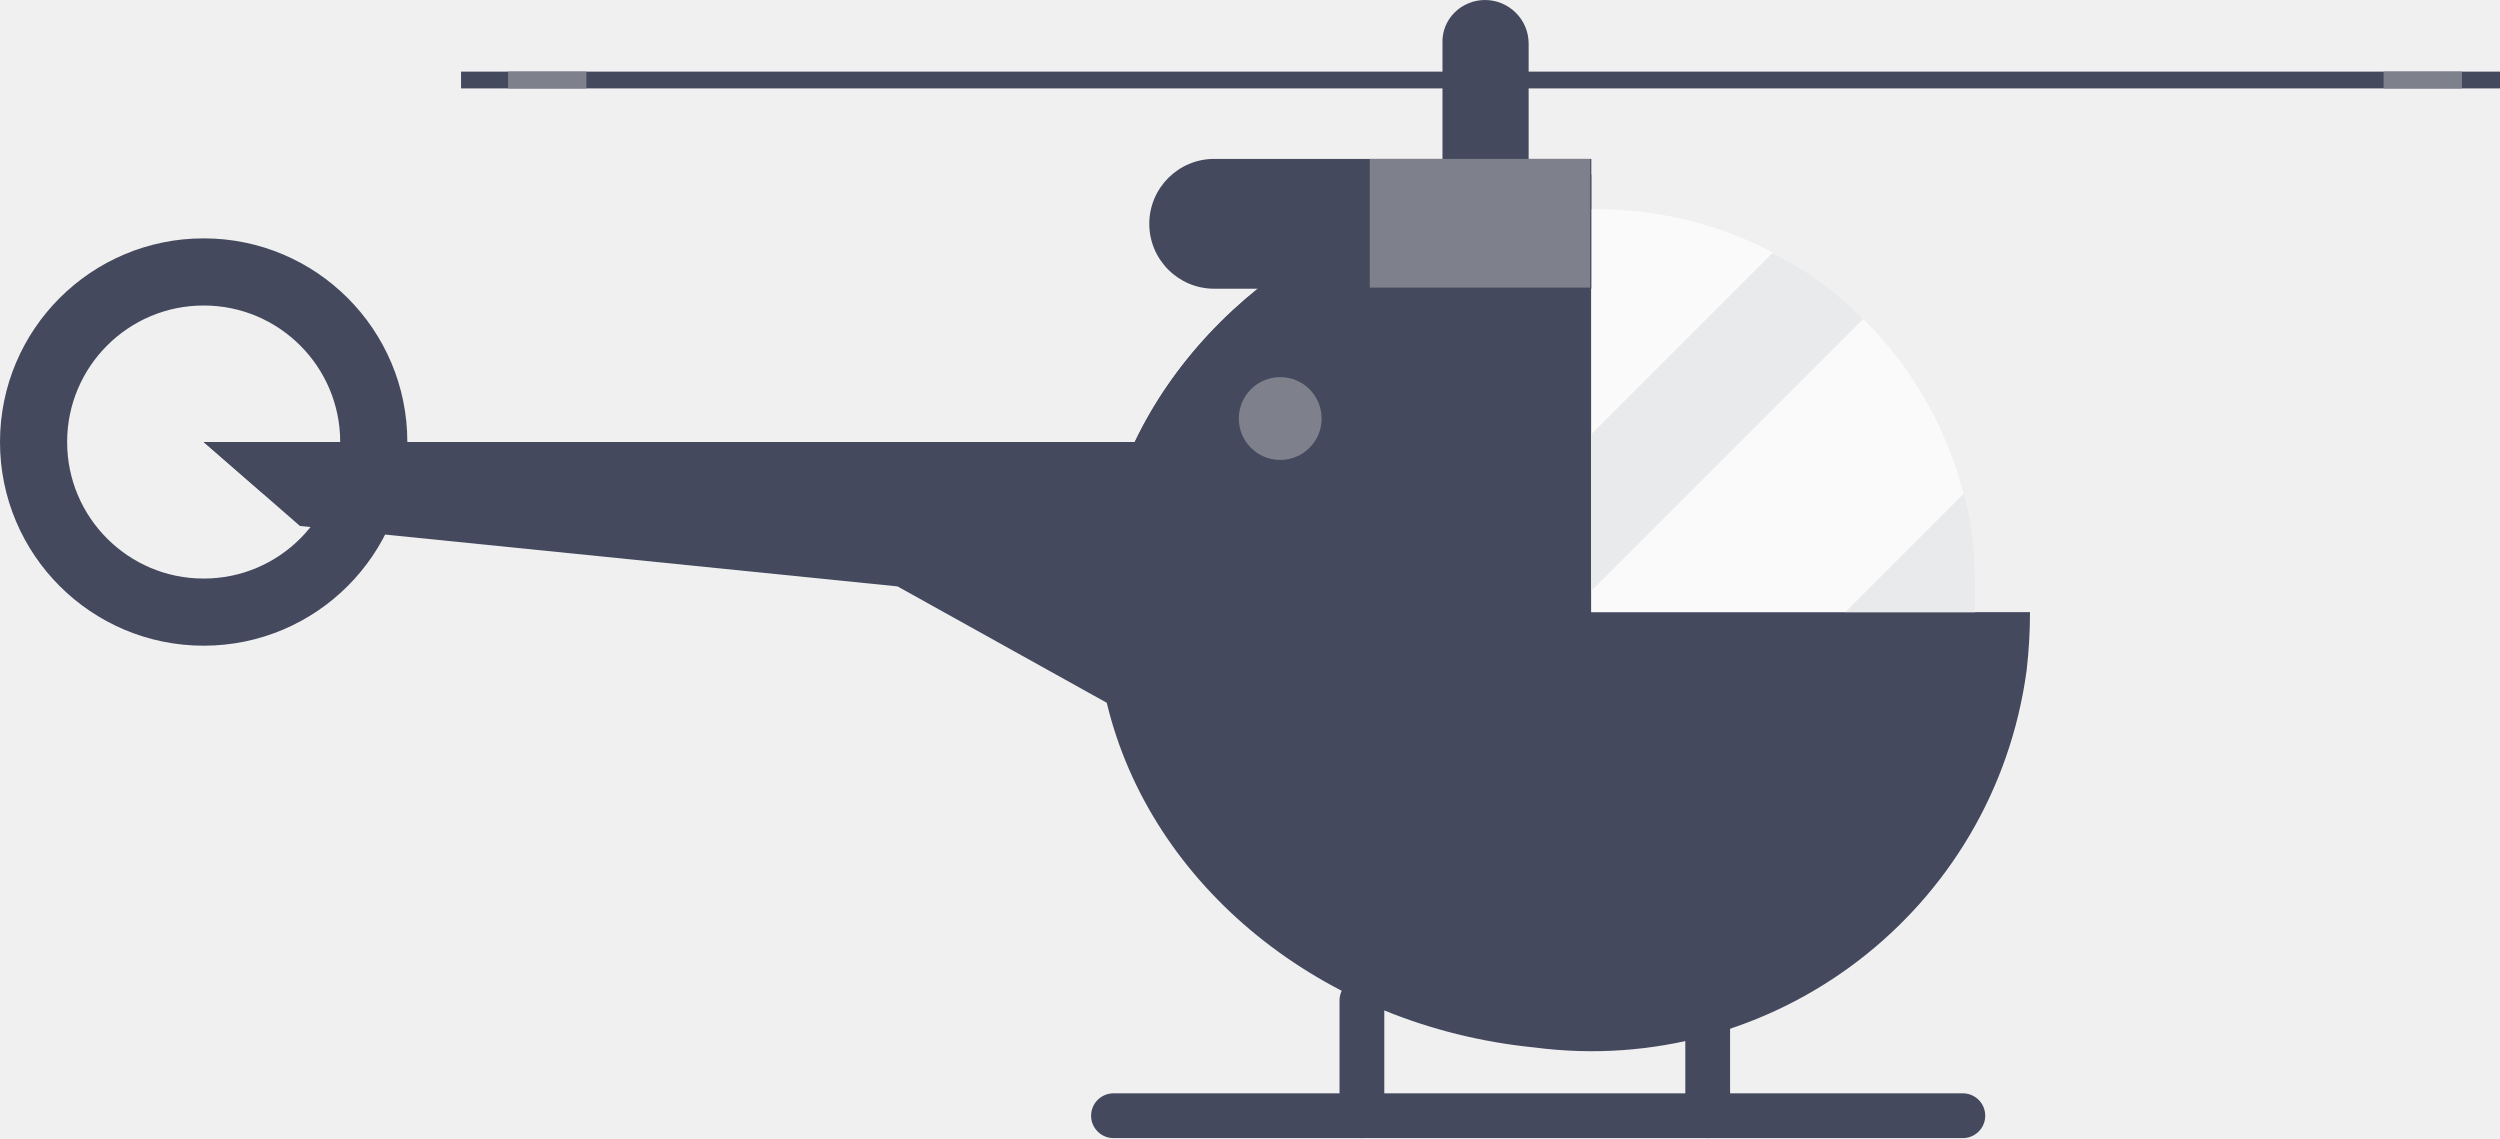
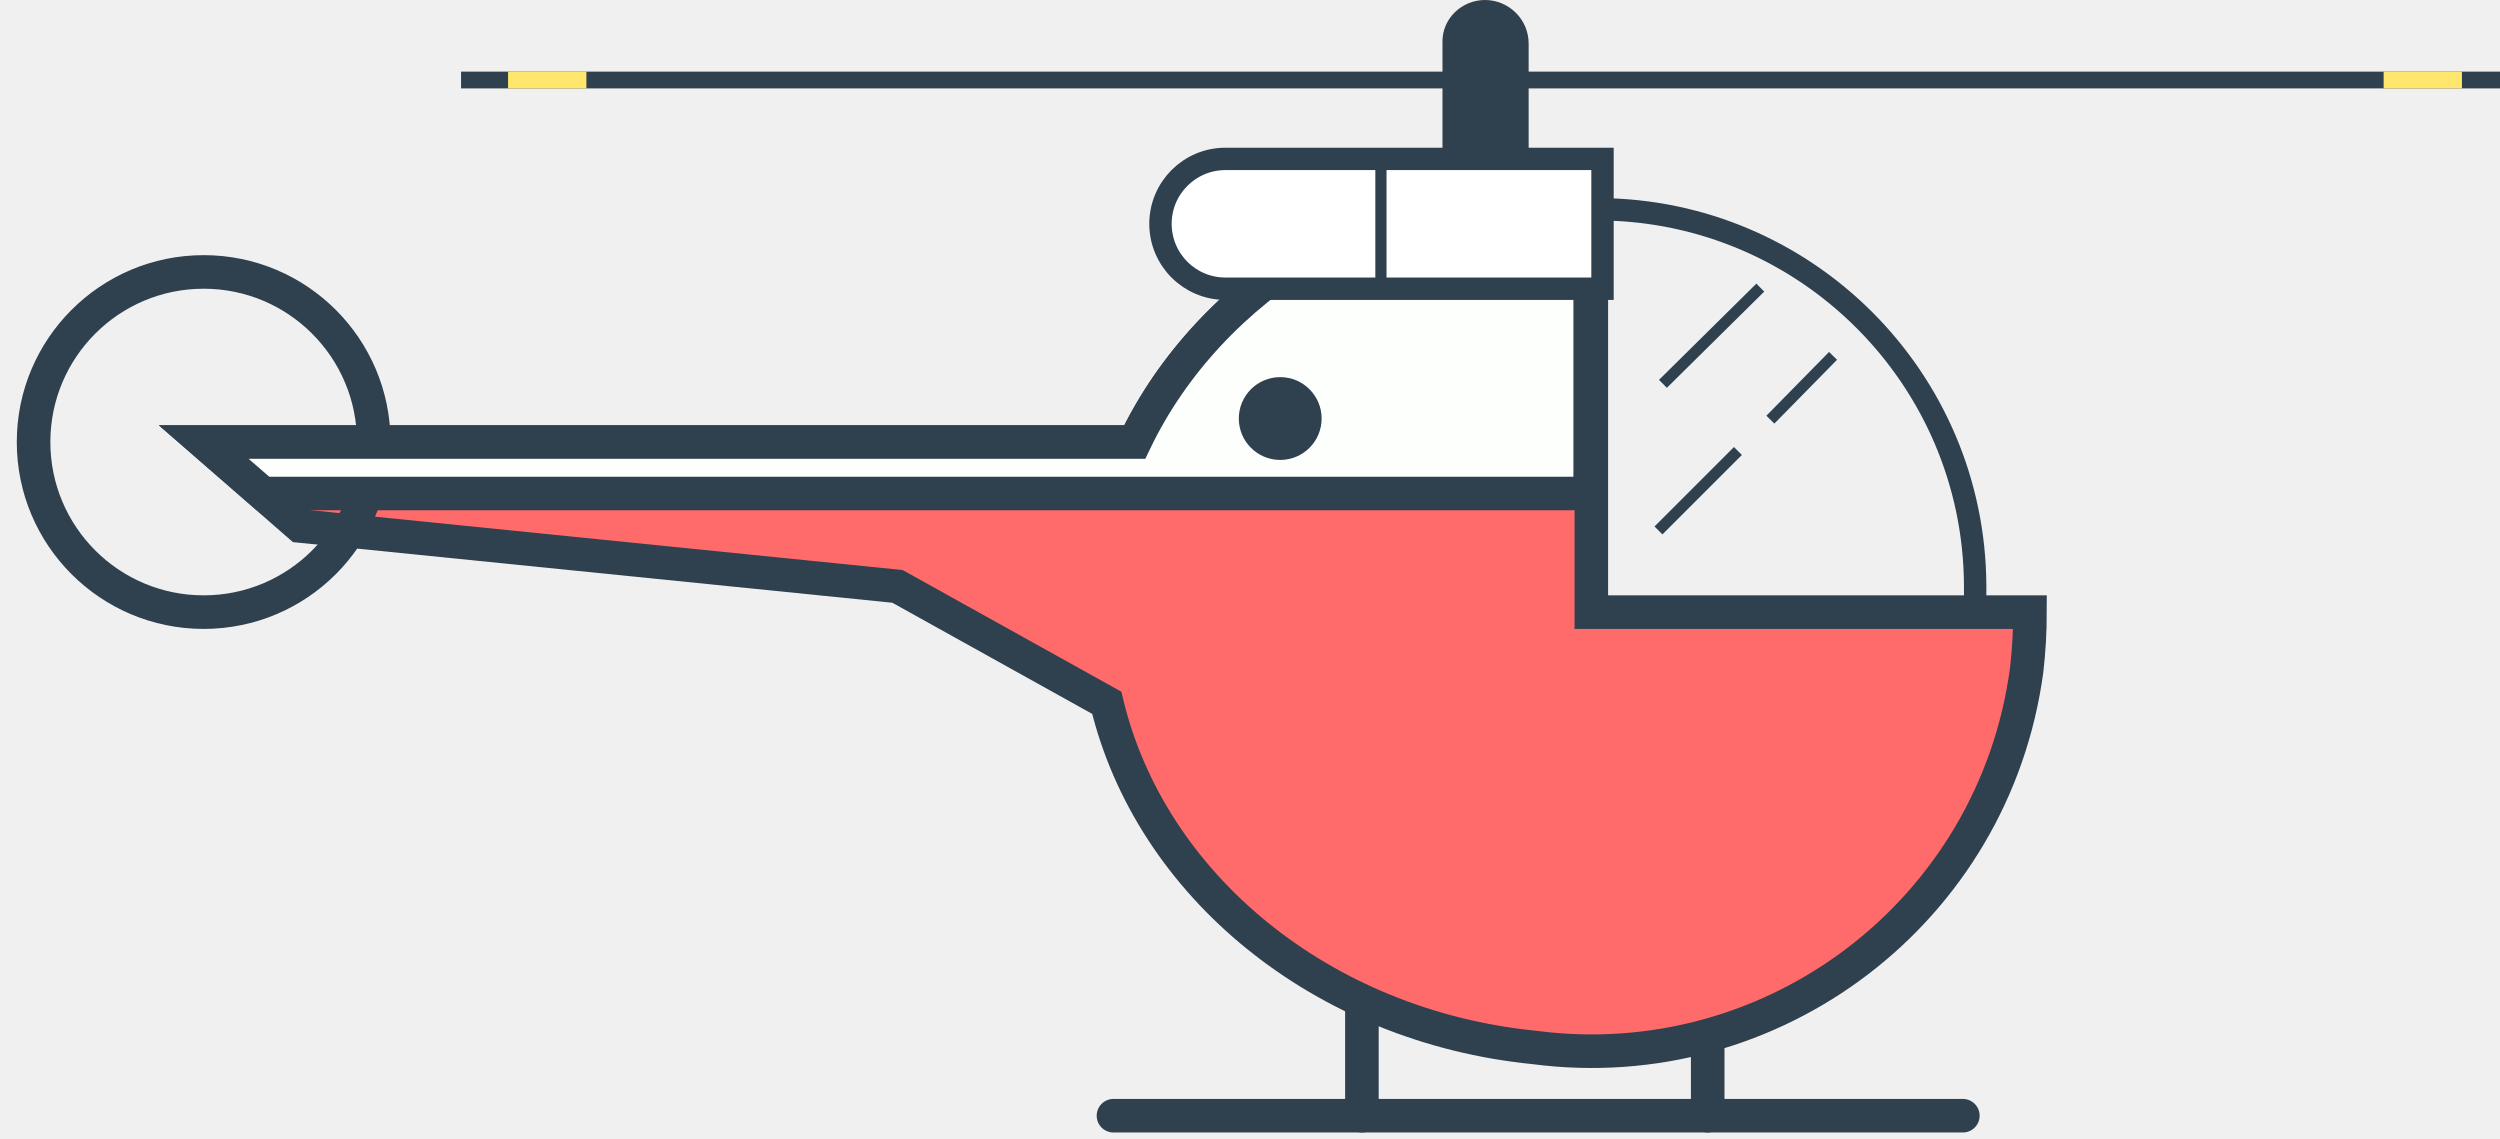
<svg xmlns="http://www.w3.org/2000/svg" version="1.1" id="Layer_2" x="0px" y="0px" viewBox="0 0 223.4 101.7" style="enable-background:new 0 0 223.4 101.7;" xml:space="preserve">
  <style type="text/css">
- 	.st0{fill:none;stroke:#1B1D1B;stroke-width:6;stroke-linecap:round;stroke-miterlimit:10;}
- 	.st1{fill:#44495E;}
- 	.st2{fill:none;stroke:#44495E;stroke-width:6;stroke-miterlimit:10;}
- 	.st3{fill:#7E818C;}
- 	.st4{fill:none;stroke:#44495E;stroke-width:4;stroke-linecap:round;stroke-miterlimit:10;}
- 	.st5{fill:#FAFAFA;}
- 	.st6{fill:#E9EAEC;}
+ 	.st0{fill:none;stroke:#2F404F;stroke-width:3;stroke-linecap:round;stroke-miterlimit:10;}
+ 	.st1{fill:#1B1D1B;stroke:#2F404F;stroke-width:6;stroke-linecap:round;stroke-miterlimit:10;}
+ 	.st2{fill:#2F404F;stroke:#1B1D1B;stroke-width:6;stroke-linecap:round;stroke-miterlimit:10;}
+ 	.st3{fill:#FF6B6B;stroke:#2F404F;stroke-width:3;stroke-miterlimit:10;}
+ 	.st4{fill:none;stroke:#2F404F;stroke-width:3;stroke-miterlimit:10;}
+ 	.st5{fill:#2F404F;}
+ 	.st6{fill:#FDFFFD;stroke:#2F404F;stroke-width:3;stroke-miterlimit:10;}
+ 	.st7{fill:none;stroke:#2F404F;stroke-width:2;stroke-miterlimit:10;}
+ 	.st8{fill:#FFFFFF;stroke:#2F404F;stroke-width:2;stroke-miterlimit:10;}
+ 	.st9{fill:#FFE66D;}
+ 	.st10{fill:none;stroke:#2F404F;stroke-miterlimit:10;}
</style>
-   <path class="st0" d="M170,98.3" />
-   <path class="st0" d="M154.5,82.9" />
-   <path class="st1" d="M142.2,54.7V15.6c-18.3,0-34.1,9.9-40.8,23.9H18.2l8.6,7.5l53.4,5.4l18.7,10.4c3.9,16.3,19.2,28.9,38.2,30.8  c21.4,2.8,41.1-12.2,44-33.7c0.2-1.7,0.3-3.5,0.3-5.2L142.2,54.7L142.2,54.7z" />
-   <circle class="st2" cx="18.2" cy="39.5" r="15.2" />
-   <path class="st1" d="M132.7,0L132.7,0c2.1,0,3.9,1.7,3.9,3.9c0,0,0,0,0,0v10.4l0,0h-7.7l0,0V3.9C128.8,1.7,130.6,0,132.7,0  C132.7,0,132.7,0,132.7,0z" />
-   <path class="st1" d="M101.4,39.5H18.2l5.3,4.6h118.6V15.6C123.8,15.6,108.1,25.5,101.4,39.5z" />
-   <circle class="st3" cx="114.4" cy="37.4" r="3.7" />
  <g>
-     <line class="st4" x1="152.6" y1="89.4" x2="152.6" y2="99.7" />
-     <line class="st4" x1="121.7" y1="89.4" x2="121.7" y2="99.7" />
-     <line class="st4" x1="99.5" y1="99.7" x2="175.4" y2="99.7" />
+     <line class="st0" x1="152.6" y1="89.4" x2="152.6" y2="99.7" />
+     <line class="st0" x1="121.7" y1="89.4" x2="121.7" y2="99.7" />
+     <line class="st0" x1="99.5" y1="99.7" x2="175.4" y2="99.7" />
  </g>
-   <path class="st5" d="M176.5,54.7v-2.4c-0.1-18.5-15.1-33.5-33.6-33.6h-0.7v36L176.5,54.7L176.5,54.7z" />
-   <path class="st6" d="M142.2,52.8l24.3-24.3c-2.4-2.4-5.1-4.4-8.1-5.9l-16.2,16.2L142.2,52.8L142.2,52.8z" />
-   <path class="st6" d="M176.5,54.7v-2.4c0-2.8-0.3-5.5-1-8.2l-10.6,10.6L176.5,54.7L176.5,54.7z" />
-   <path class="st1" d="M108.5,14.2h33.7l0,0v11.6l0,0h-33.7c-3.2,0-5.8-2.6-5.8-5.8l0,0C102.7,16.8,105.3,14.2,108.5,14.2z" />
+   <path class="st1" d="M170,98.3" />
+   <path class="st2" d="M154.5,82.9" />
+   <path class="st3" d="M142.2,54.7V15.6c-18.3,0-34.1,9.9-40.8,23.9H18.2l8.6,7.5l53.4,5.4l18.7,10.4c3.9,16.3,19.2,28.9,38.2,30.8  c21.4,2.8,41.1-12.2,44-33.7c0.2-1.7,0.3-3.5,0.3-5.2L142.2,54.7L142.2,54.7z" />
+   <circle class="st4" cx="18.2" cy="39.5" r="15.2" />
+   <path class="st5" d="M132.7,0L132.7,0c2.1,0,3.9,1.7,3.9,3.9l0,0v10.4l0,0h-7.7l0,0V3.9C128.8,1.7,130.6,0,132.7,0L132.7,0z" />
+   <path class="st6" d="M101.4,39.5H18.2l5.3,4.6h118.6V15.6C123.8,15.6,108.1,25.5,101.4,39.5z" />
+   <circle class="st5" cx="114.4" cy="37.4" r="3.7" />
+   <path class="st7" d="M176.5,54.7v-2.4c-0.1-18.5-15.1-33.5-33.6-33.6h-0.7v36H176.5L176.5,54.7z" />
+   <path class="st8" d="M109.5,14.2h33.7l0,0v11.6l0,0h-33.7c-3.2,0-5.8-2.6-5.8-5.8l0,0C103.7,16.8,106.3,14.2,109.5,14.2z" />
  <g id="top">
-     <rect x="41.2" y="6.4" class="st1" width="182.3" height="1.5" />
-     <rect x="45.4" y="6.4" class="st3" width="7" height="1.5" />
-     <rect x="213" y="6.4" class="st3" width="7" height="1.5" />
+     <rect x="41.2" y="6.4" class="st5" width="182.3" height="1.5" />
+     <rect x="45.4" y="6.4" class="st9" width="7" height="1.5" />
+     <rect x="213" y="6.4" class="st9" width="7" height="1.5" />
  </g>
-   <rect x="122.4" y="14.2" class="st3" width="19.7" height="11.5" />
+   <rect x="123.4" y="14.2" class="st10" width="19.7" height="11.5" />
+   <line class="st10" x1="157.3" y1="25.7" x2="148.6" y2="34.3" />
+   <line class="st10" x1="163.8" y1="31.8" x2="158.2" y2="37.5" />
+   <line class="st10" x1="155.3" y1="40.3" x2="148.2" y2="47.4" />
</svg>
